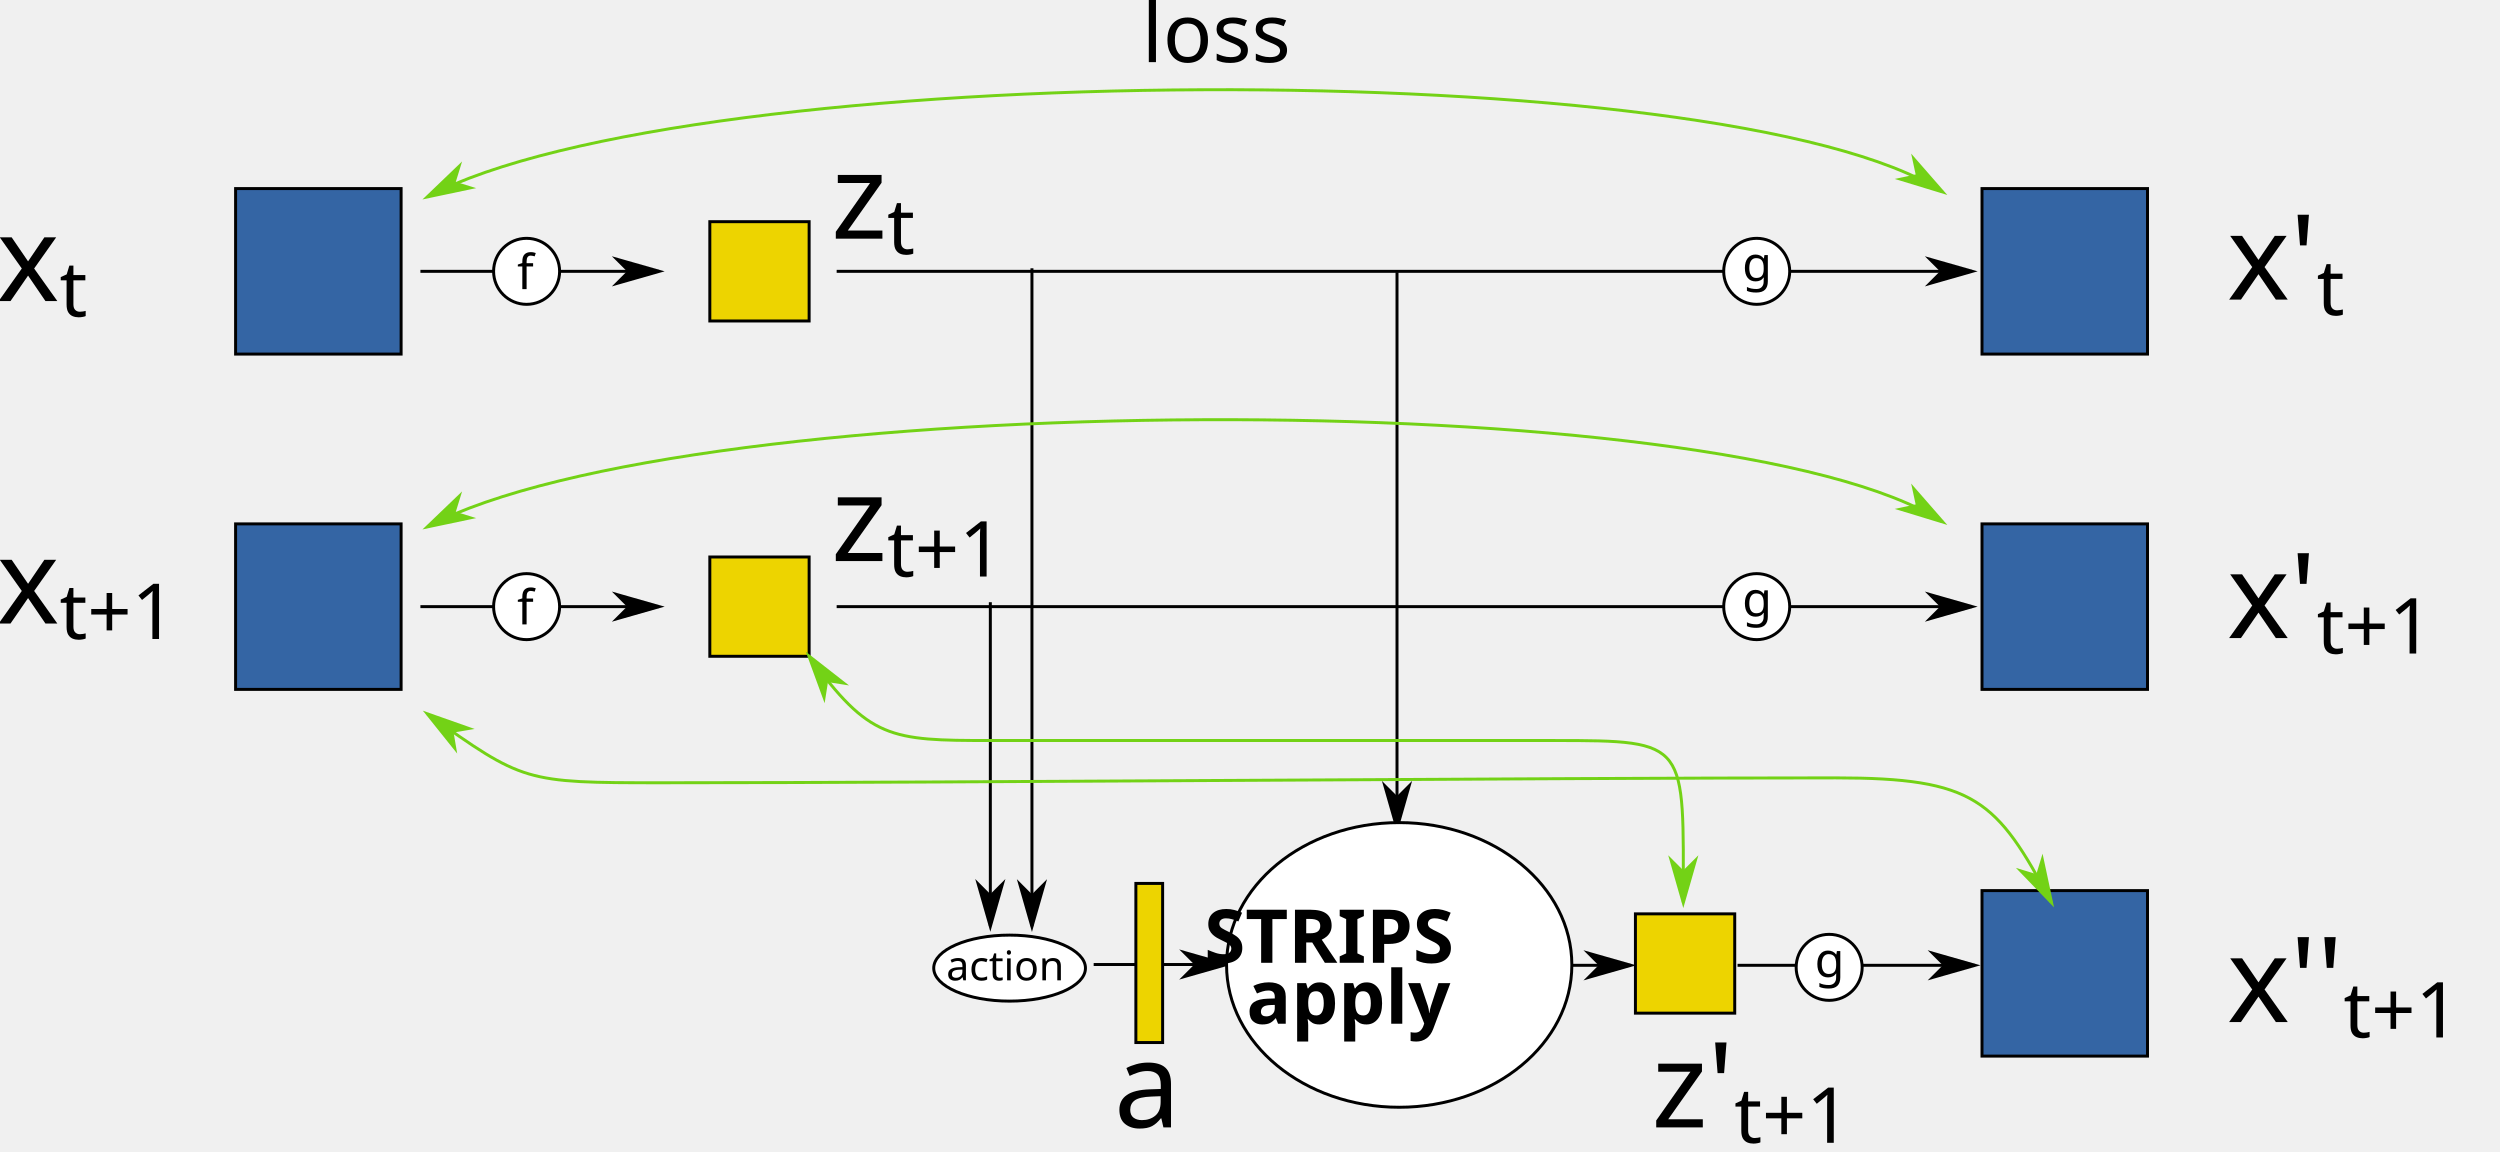
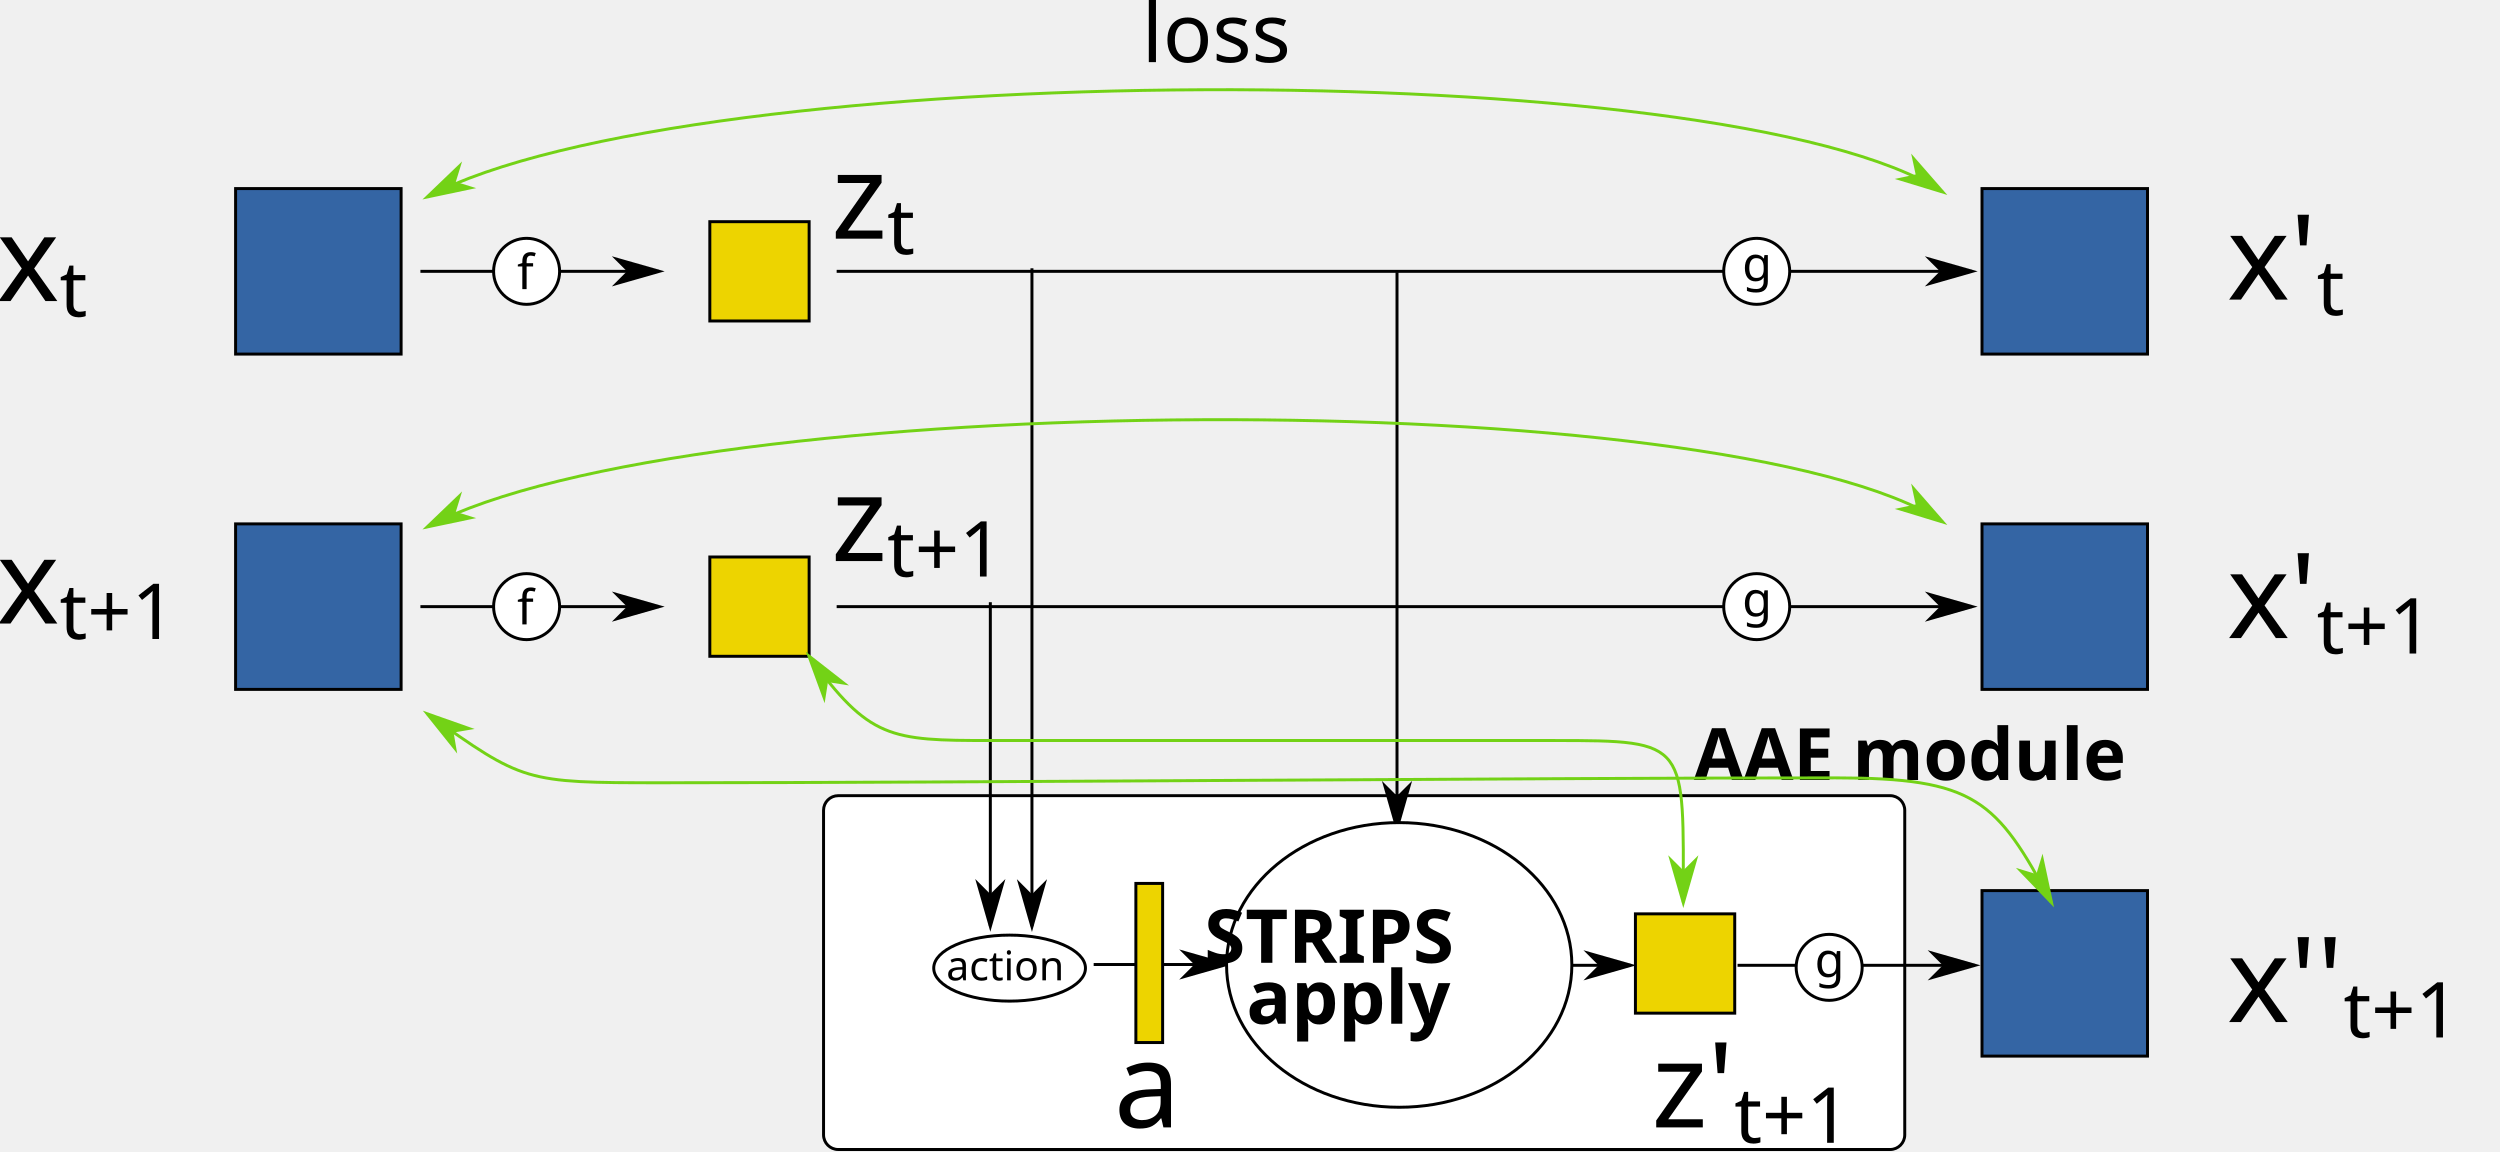
<svg xmlns="http://www.w3.org/2000/svg" width="237.342mm" height="109.286mm" viewBox="0 0 840.977 387.235" id="svg6614" version="1.1">
  <defs id="defs6616">
    <marker orient="auto" refY="0.0" refX="0.0" id="marker6336" style="overflow:visible;">
      <path id="path6083" d="M 0.0,0.0 L 5.0,-5.0 L -12.5,0.0 L 5.0,5.0 L 0.0,0.0 z " style="fill-rule:evenodd;stroke:#0000ff;stroke-width:1pt;stroke-opacity:1;fill:#0000ff;fill-opacity:1" transform="scale(0.8) rotate(180) translate(12.5,0)" />
    </marker>
    <marker style="overflow:visible" id="marker5904" refX="0" refY="0" orient="auto">
      <path transform="matrix(0.8,0,0,0.8,10,0)" style="fill:#0000ff;fill-opacity:1;fill-rule:evenodd;stroke:#0000ff;stroke-width:1pt;stroke-opacity:1" d="M 0,0 5,-5 -12.5,0 5,5 0,0 Z" id="path5906" />
    </marker>
    <marker style="overflow:visible" id="marker10167-4" refX="0" refY="0" orient="auto">
      <path transform="matrix(-0.8,0,0,-0.8,-10,0)" style="fill:#000000;fill-opacity:1;fill-rule:evenodd;stroke:#000000;stroke-width:1pt;stroke-opacity:1" d="M 0,0 5,-5 -12.5,0 5,5 0,0 Z" id="path10169-5" />
    </marker>
    <marker orient="auto" refY="0" refX="0" id="marker6888-5-0" style="overflow:visible">
      <path id="path6890-0-6" d="M 0,0 5,-5 -12.5,0 5,5 0,0 Z" style="fill:#000000;fill-opacity:1;fill-rule:evenodd;stroke:#000000;stroke-width:1pt;stroke-opacity:1" transform="matrix(-0.8,0,0,-0.8,-10,0)" />
    </marker>
    <marker orient="auto" refY="0" refX="0" id="marker6888-6" style="overflow:visible">
      <path id="path6890-1" d="M 0,0 5,-5 -12.5,0 5,5 0,0 Z" style="fill:#000000;fill-opacity:1;fill-rule:evenodd;stroke:#000000;stroke-width:1pt;stroke-opacity:1" transform="matrix(-0.8,0,0,-0.8,-10,0)" />
    </marker>
    <marker orient="auto" refY="0" refX="0" id="marker6888-5" style="overflow:visible">
      <path id="path6890-0" d="M 0,0 5,-5 -12.5,0 5,5 0,0 Z" style="fill:#000000;fill-opacity:1;fill-rule:evenodd;stroke:#000000;stroke-width:1pt;stroke-opacity:1" transform="matrix(-0.8,0,0,-0.8,-10,0)" />
    </marker>
    <marker style="overflow:visible" id="marker10167" refX="0" refY="0" orient="auto">
      <path transform="matrix(-0.8,0,0,-0.8,-10,0)" style="fill:#000000;fill-opacity:1;fill-rule:evenodd;stroke:#000000;stroke-width:1pt;stroke-opacity:1" d="M 0,0 5,-5 -12.5,0 5,5 0,0 Z" id="path10169" />
    </marker>
    <marker orient="auto" refY="0" refX="0" id="marker43100" style="overflow:visible">
      <path id="path43102" d="M 0,0 5,-5 -12.5,0 5,5 0,0 Z" style="fill:#73d216;fill-opacity:1;fill-rule:evenodd;stroke:#73d216;stroke-width:1pt;stroke-opacity:1" transform="matrix(-0.8,0,0,-0.8,-10,0)" />
    </marker>
    <marker style="overflow:visible" id="marker43917" refX="0" refY="0" orient="auto">
      <path transform="matrix(-0.8,0,0,-0.8,-10,0)" style="fill:#000000;fill-opacity:1;fill-rule:evenodd;stroke:#000000;stroke-width:1pt;stroke-opacity:1" d="M 0,0 5,-5 -12.5,0 5,5 0,0 Z" id="path43919" />
    </marker>
    <marker style="overflow:visible" id="marker43526" refX="0" refY="0" orient="auto">
      <path transform="matrix(-0.8,0,0,-0.8,-10,0)" style="fill:#000000;fill-opacity:1;fill-rule:evenodd;stroke:#000000;stroke-width:1pt;stroke-opacity:1" d="M 0,0 5,-5 -12.5,0 5,5 0,0 Z" id="path43528" />
    </marker>
    <marker style="overflow:visible" id="marker44314" refX="0" refY="0" orient="auto">
      <path transform="matrix(-0.8,0,0,-0.8,-10,0)" style="fill:#000000;fill-opacity:1;fill-rule:evenodd;stroke:#000000;stroke-width:1pt;stroke-opacity:1" d="M 0,0 5,-5 -12.5,0 5,5 0,0 Z" id="path44316" />
    </marker>
    <marker orient="auto" refY="0" refX="0" id="Arrow1Lstart" style="overflow:visible">
      <path id="path4263" d="M 0,0 5,-5 -12.5,0 5,5 0,0 Z" style="fill:#73d216;fill-opacity:1;fill-rule:evenodd;stroke:#73d216;stroke-width:1pt;stroke-opacity:1" transform="matrix(0.8,0,0,0.8,10,0)" />
    </marker>
    <marker style="overflow:visible" id="marker6160" refX="0" refY="0" orient="auto">
      <path transform="matrix(-0.8,0,0,-0.8,-10,0)" style="fill:#73d216;fill-opacity:1;fill-rule:evenodd;stroke:#73d216;stroke-width:1pt;stroke-opacity:1" d="M 0,0 5,-5 -12.5,0 5,5 0,0 Z" id="path6162" />
    </marker>
    <marker orient="auto" refY="0" refX="0" id="Arrow1Lend-1" style="overflow:visible">
      <path id="path4266-8" d="M 0,0 5,-5 -12.5,0 5,5 0,0 Z" style="fill:#000000;fill-opacity:1;fill-rule:evenodd;stroke:#000000;stroke-width:1pt;stroke-opacity:1" transform="matrix(-0.8,0,0,-0.8,-10,0)" />
    </marker>
    <marker orient="auto" refY="0" refX="0" id="Arrow1Lend" style="overflow:visible">
      <path id="path4266" d="M 0,0 5,-5 -12.5,0 5,5 0,0 Z" style="fill:#000000;fill-opacity:1;fill-rule:evenodd;stroke:#000000;stroke-width:1pt;stroke-opacity:1" transform="matrix(-0.8,0,0,-0.8,-10,0)" />
    </marker>
    <marker style="overflow:visible" id="marker10167-47" refX="0" refY="0" orient="auto">
      <path transform="matrix(-0.8,0,0,-0.8,-10,0)" style="fill:#000000;fill-opacity:1;fill-rule:evenodd;stroke:#000000;stroke-width:1pt;stroke-opacity:1" d="M 0,0 5,-5 -12.5,0 5,5 0,0 Z" id="path10169-4" />
    </marker>
    <marker orient="auto" refY="0" refX="0" id="Arrow1Lend-3" style="overflow:visible">
      <path id="path4266-6" d="M 0,0 5,-5 -12.5,0 5,5 0,0 Z" style="fill:#000000;fill-opacity:1;fill-rule:evenodd;stroke:#000000;stroke-width:1pt;stroke-opacity:1" transform="matrix(-0.8,0,0,-0.8,-10,0)" />
    </marker>
    <marker orient="auto" refY="0" refX="0" id="Arrow1Lend-3-5" style="overflow:visible">
      <path id="path4266-6-3" d="M 0,0 5,-5 -12.5,0 5,5 0,0 Z" style="fill:#000000;fill-opacity:1;fill-rule:evenodd;stroke:#000000;stroke-width:1pt;stroke-opacity:1" transform="matrix(-0.8,0,0,-0.8,-10,0)" />
    </marker>
    <marker style="overflow:visible" id="marker44314-9" refX="0" refY="0" orient="auto">
      <path transform="matrix(-0.8,0,0,-0.8,-10,0)" style="fill:#000000;fill-opacity:1;fill-rule:evenodd;stroke:#000000;stroke-width:1pt;stroke-opacity:1" d="M 0,0 5,-5 -12.5,0 5,5 0,0 Z" id="path44316-3" />
    </marker>
    <marker style="overflow:visible" id="marker44314-0" refX="0" refY="0" orient="auto">
      <path transform="matrix(-0.8,0,0,-0.8,-10,0)" style="fill:#000000;fill-opacity:1;fill-rule:evenodd;stroke:#000000;stroke-width:1pt;stroke-opacity:1" d="M 0,0 5,-5 -12.5,0 5,5 0,0 Z" id="path44316-6" />
    </marker>
    <marker style="overflow:visible" id="marker43917-6" refX="0" refY="0" orient="auto">
      <path transform="matrix(-0.8,0,0,-0.8,-10,0)" style="fill:#000000;fill-opacity:1;fill-rule:evenodd;stroke:#000000;stroke-width:1pt;stroke-opacity:1" d="M 0,0 5,-5 -12.5,0 5,5 0,0 Z" id="path43919-1" />
    </marker>
    <marker orient="auto" refY="0" refX="0" id="Arrow1Lstart-1" style="overflow:visible">
      <path id="path4263-9" d="M 0,0 5,-5 -12.5,0 5,5 0,0 Z" style="fill:#73d216;fill-opacity:1;fill-rule:evenodd;stroke:#73d216;stroke-width:1pt;stroke-opacity:1" transform="matrix(0.8,0,0,0.8,10,0)" />
    </marker>
    <marker style="overflow:visible" id="marker6160-4" refX="0" refY="0" orient="auto">
      <path transform="matrix(-0.8,0,0,-0.8,-10,0)" style="fill:#73d216;fill-opacity:1;fill-rule:evenodd;stroke:#73d216;stroke-width:1pt;stroke-opacity:1" d="M 0,0 5,-5 -12.5,0 5,5 0,0 Z" id="path6162-7" />
    </marker>
    <marker orient="auto" refY="0" refX="0" id="Arrow1Lstart-0" style="overflow:visible">
      <path id="path4263-3" d="M 0,0 5,-5 -12.5,0 5,5 0,0 Z" style="fill:#73d216;fill-opacity:1;fill-rule:evenodd;stroke:#73d216;stroke-width:1pt;stroke-opacity:1" transform="matrix(0.8,0,0,0.8,10,0)" />
    </marker>
    <marker style="overflow:visible" id="marker6160-6" refX="0" refY="0" orient="auto">
      <path transform="matrix(-0.8,0,0,-0.8,-10,0)" style="fill:#73d216;fill-opacity:1;fill-rule:evenodd;stroke:#73d216;stroke-width:1pt;stroke-opacity:1" d="M 0,0 5,-5 -12.5,0 5,5 0,0 Z" id="path6162-1" />
    </marker>
    <marker style="overflow:visible" id="marker5904-2" refX="0" refY="0" orient="auto">
      <path transform="matrix(0.8,0,0,0.8,10,0)" style="fill:#0000ff;fill-opacity:1;fill-rule:evenodd;stroke:#0000ff;stroke-width:1pt;stroke-opacity:1" d="M 0,0 5,-5 -12.5,0 5,5 0,0 Z" id="path5906-7" />
    </marker>
    <marker orient="auto" refY="0" refX="0" id="marker6336-0" style="overflow:visible">
      <path id="path6083-9" d="M 0,0 5,-5 -12.5,0 5,5 0,0 Z" style="fill:#0000ff;fill-opacity:1;fill-rule:evenodd;stroke:#0000ff;stroke-width:1pt;stroke-opacity:1" transform="matrix(-0.8,0,0,-0.8,-10,0)" />
    </marker>
    <marker orient="auto" refY="0" refX="0" id="Arrow1Lstart-0-3" style="overflow:visible">
      <path id="path4263-3-6" d="M 0,0 5,-5 -12.5,0 5,5 0,0 Z" style="fill:#73d216;fill-opacity:1;fill-rule:evenodd;stroke:#73d216;stroke-width:1pt;stroke-opacity:1" transform="matrix(0.8,0,0,0.8,10,0)" />
    </marker>
    <marker style="overflow:visible" id="marker6160-6-7" refX="0" refY="0" orient="auto">
      <path transform="matrix(-0.8,0,0,-0.8,-10,0)" style="fill:#73d216;fill-opacity:1;fill-rule:evenodd;stroke:#73d216;stroke-width:1pt;stroke-opacity:1" d="M 0,0 5,-5 -12.5,0 5,5 0,0 Z" id="path6162-1-5" />
    </marker>
  </defs>
  <g id="layer1" transform="translate(71.0661,-87.30955)">
+     <rect style="fill:#ffffff;stroke:#000000;stroke-width:1px;stop-color:#000000" id="rect1129" width="363.705" height="119.025" x="205.968" y="354.967" ry="4.93" />
+     <text xml:space="preserve" style="font-style:normal;font-variant:normal;font-weight:normal;font-stretch:normal;font-size:18.667px;line-height:100%;font-family:sans-serif;-inkscape-font-specification:'Noto Sans CJK JP';font-variant-ligatures:normal;font-variant-position:normal;font-variant-caps:normal;font-variant-numeric:normal;font-variant-alternates:normal;font-variant-east-asian:normal;font-feature-settings:normal;font-variation-settings:normal;text-indent:0;text-align:start;text-decoration:none;text-decoration-line:none;text-decoration-style:solid;text-decoration-color:#000000;letter-spacing:0px;word-spacing:0px;text-transform:none;writing-mode:lr-tb;direction:ltr;text-orientation:mixed;dominant-baseline:auto;baseline-shift:baseline;text-anchor:start;white-space:normal;shape-padding:0;shape-margin:0;inline-size:0;opacity:1;vector-effect:none;fill:#000000;fill-opacity:1;stroke:none;stroke-width:0.471;stroke-linecap:butt;stroke-linejoin:miter;stroke-miterlimit:4;stroke-dasharray:none;stroke-dashoffset:0;stroke-opacity:1;stop-color:#000000;stop-opacity:1" x="698.446" y="405.789" id="text1133" transform="matrix(1.300728,0,0,1.300728,-409.7837,-178.1342)">
+       <tspan id="tspan1131" x="698.446" y="405.789" style="font-weight:bold">AAE module</tspan>
+     </text>
    <path style="fill:none;fill-rule:evenodd;stroke:#000000;stroke-width:1px;stroke-linecap:butt;stroke-linejoin:miter;stroke-opacity:1;marker-end:url(#Arrow1Lend-3)" d="m 210.377,178.583 381.887,0" id="path3457-7" />
    <rect style="fill:#3465a4;fill-rule:evenodd;stroke:#000000;stroke-width:1px;stroke-linecap:butt;stroke-linejoin:miter;stroke-opacity:1" id="rect3336" width="55.673" height="55.673" x="8.187" y="150.746" />
    <text xml:space="preserve" style="font-style:normal;font-weight:normal;line-height:0%;font-family:sans-serif;letter-spacing:0px;word-spacing:0px;fill:#000000;fill-opacity:1;stroke:none;stroke-width:1px;stroke-linecap:butt;stroke-linejoin:miter;stroke-opacity:1" x="-72.218" y="188.587" id="text3338">
      <tspan id="tspan3340" x="-72.218" y="188.587" style="font-size:40px;line-height:1.25">x<tspan style="font-size:65%;baseline-shift:sub" id="tspan3342">t</tspan>
      </tspan>
    </text>
    <rect style="fill:#3465a4;fill-rule:evenodd;stroke:#000000;stroke-width:1px;stroke-linecap:butt;stroke-linejoin:miter;stroke-opacity:1" id="rect3336-3" width="55.673" height="55.673" x="8.187" y="263.541" />
    <text xml:space="preserve" style="font-style:normal;font-weight:normal;line-height:0%;font-family:sans-serif;letter-spacing:0px;word-spacing:0px;fill:#000000;fill-opacity:1;stroke:none;stroke-width:1px;stroke-linecap:butt;stroke-linejoin:miter;stroke-opacity:1" x="-72.218" y="297.057" id="text3338-6">
      <tspan id="tspan3340-7" x="-72.218" y="297.057" style="font-size:40px;line-height:1.25">x<tspan style="font-size:65%;baseline-shift:sub" id="tspan3342-5">t+1</tspan>
      </tspan>
    </text>
    <rect style="fill:#edd400;fill-rule:evenodd;stroke:#000000;stroke-width:1px;stroke-linecap:butt;stroke-linejoin:miter;stroke-opacity:1" id="rect3368" width="33.404" height="33.404" x="167.712" y="161.881" />
    <text xml:space="preserve" style="font-style:normal;font-weight:normal;line-height:0%;font-family:sans-serif;letter-spacing:0px;word-spacing:0px;fill:#000000;fill-opacity:1;stroke:none;stroke-width:1px;stroke-linecap:butt;stroke-linejoin:miter;stroke-opacity:1" x="208.53" y="167.587" id="text3370">
      <tspan id="tspan3372" x="208.53" y="167.587" style="font-size:40px;line-height:1.25">z<tspan style="font-size:65%;baseline-shift:sub" id="tspan3397">t</tspan>
      </tspan>
    </text>
    <rect style="fill:#edd400;fill-rule:evenodd;stroke:#000000;stroke-width:1px;stroke-linecap:butt;stroke-linejoin:miter;stroke-opacity:1" id="rect3368-3" width="33.404" height="33.404" x="167.712" y="274.675" />
    <text xml:space="preserve" style="font-style:normal;font-weight:normal;line-height:0%;font-family:sans-serif;letter-spacing:0px;word-spacing:0px;fill:#000000;fill-opacity:1;stroke:none;stroke-width:1px;stroke-linecap:butt;stroke-linejoin:miter;stroke-opacity:1" x="208.53" y="276.057" id="text3370-5">
      <tspan id="tspan3372-6" x="208.53" y="276.057" style="font-size:40px;line-height:1.25">z<tspan style="font-size:65%;baseline-shift:sub" id="tspan3395">t+1</tspan>
      </tspan>
    </text>
    <rect style="fill:#3465a4;fill-rule:evenodd;stroke:#000000;stroke-width:1px;stroke-linecap:butt;stroke-linejoin:miter;stroke-opacity:1" id="rect3336-2" width="55.673" height="55.673" x="595.662" y="150.746" />
    <text xml:space="preserve" style="font-style:normal;font-weight:normal;line-height:0%;font-family:sans-serif;letter-spacing:0px;word-spacing:0px;fill:#000000;fill-opacity:1;stroke:none;stroke-width:1px;stroke-linecap:butt;stroke-linejoin:miter;stroke-opacity:1" x="678.073" y="301.957" id="text3338-9">
      <tspan id="tspan3340-1" x="678.073" y="301.957" style="font-size:40px;line-height:1.25">x'<tspan style="font-size:65%;baseline-shift:sub" id="tspan3342-2">t+1</tspan>
      </tspan>
    </text>
    <rect style="fill:#3465a4;fill-rule:evenodd;stroke:#000000;stroke-width:1px;stroke-linecap:butt;stroke-linejoin:miter;stroke-opacity:1" id="rect3336-3-7" width="55.673" height="55.673" x="595.662" y="263.541" />
    <text xml:space="preserve" style="font-style:normal;font-weight:normal;line-height:0%;font-family:sans-serif;letter-spacing:0px;word-spacing:0px;fill:#000000;fill-opacity:1;stroke:none;stroke-width:1px;stroke-linecap:butt;stroke-linejoin:miter;stroke-opacity:1" x="678.073" y="188.104" id="text3338-6-0">
      <tspan id="tspan3340-7-9" x="678.073" y="188.104" style="font-size:40px;line-height:1.25">x'<tspan style="font-size:65%;baseline-shift:sub" id="tspan3342-5-3">t</tspan>
      </tspan>
    </text>
    <path style="fill:none;fill-rule:evenodd;stroke:#000000;stroke-width:1px;stroke-linecap:butt;stroke-linejoin:miter;stroke-opacity:1;marker-end:url(#Arrow1Lend)" d="m 70.356,178.583 80.226,0" id="path3457" />
    <path style="fill:none;fill-rule:evenodd;stroke:#000000;stroke-width:1px;stroke-linecap:butt;stroke-linejoin:miter;stroke-opacity:1;marker-end:url(#Arrow1Lend-1)" d="m 70.356,291.377 80.226,0" id="path3457-2" />
    <g id="g25911" transform="translate(0,-3.372848)">
      <circle r="11.103" cy="181.956" cx="106.077" id="path5822" style="color:#000000;clip-rule:nonzero;display:inline;overflow:visible;visibility:visible;opacity:1;isolation:auto;mix-blend-mode:normal;color-interpolation:sRGB;color-interpolation-filters:linearRGB;solid-color:#000000;solid-opacity:1;fill:#ffffff;fill-opacity:1;fill-rule:evenodd;stroke:#000000;stroke-width:1px;stroke-linecap:butt;stroke-linejoin:miter;stroke-miterlimit:4;stroke-dasharray:none;stroke-dashoffset:0;stroke-opacity:1;color-rendering:auto;image-rendering:auto;shape-rendering:auto;text-rendering:auto;enable-background:accumulate" />
      <text id="text5160" y="187.932" x="102.875" style="font-style:normal;font-weight:normal;line-height:0%;font-family:sans-serif;letter-spacing:0px;word-spacing:0px;fill:#000000;fill-opacity:1;stroke:none;stroke-width:1px;stroke-linecap:butt;stroke-linejoin:miter;stroke-opacity:1" xml:space="preserve">
        <tspan y="187.932" x="102.875" id="tspan5162" style="font-size:16.25px;line-height:1.25">f</tspan>
      </text>
    </g>
    <g id="g25916" transform="translate(59.67577,-2.490097)">
      <circle r="11.103" cy="181.073" cx="460.199" id="path5822-4" style="color:#000000;clip-rule:nonzero;display:inline;overflow:visible;visibility:visible;opacity:1;isolation:auto;mix-blend-mode:normal;color-interpolation:sRGB;color-interpolation-filters:linearRGB;solid-color:#000000;solid-opacity:1;fill:#ffffff;fill-opacity:1;fill-rule:evenodd;stroke:#000000;stroke-width:1px;stroke-linecap:butt;stroke-linejoin:miter;stroke-miterlimit:4;stroke-dasharray:none;stroke-dashoffset:0;stroke-opacity:1;color-rendering:auto;image-rendering:auto;shape-rendering:auto;text-rendering:auto;enable-background:accumulate" />
      <text id="text5160-2" y="184.3" x="455.331" style="font-style:normal;font-weight:normal;line-height:0%;font-family:sans-serif;letter-spacing:0px;word-spacing:0px;fill:#000000;fill-opacity:1;stroke:none;stroke-width:1px;stroke-linecap:butt;stroke-linejoin:miter;stroke-opacity:1" xml:space="preserve">
        <tspan y="184.3" x="455.331" id="tspan5162-3" style="font-size:16.25px;line-height:1.25">g</tspan>
      </text>
    </g>
    <g id="g25921" transform="translate(0,-118.4511)">
      <circle r="11.103" cy="409.828" cx="106.077" id="path5822-7" style="color:#000000;clip-rule:nonzero;display:inline;overflow:visible;visibility:visible;opacity:1;isolation:auto;mix-blend-mode:normal;color-interpolation:sRGB;color-interpolation-filters:linearRGB;solid-color:#000000;solid-opacity:1;fill:#ffffff;fill-opacity:1;fill-rule:evenodd;stroke:#000000;stroke-width:1px;stroke-linecap:butt;stroke-linejoin:miter;stroke-miterlimit:4;stroke-dasharray:none;stroke-dashoffset:0;stroke-opacity:1;color-rendering:auto;image-rendering:auto;shape-rendering:auto;text-rendering:auto;enable-background:accumulate" />
      <text id="text5160-8" y="415.805" x="102.875" style="font-style:normal;font-weight:normal;line-height:0%;font-family:sans-serif;letter-spacing:0px;word-spacing:0px;fill:#000000;fill-opacity:1;stroke:none;stroke-width:1px;stroke-linecap:butt;stroke-linejoin:miter;stroke-opacity:1" xml:space="preserve">
        <tspan y="415.805" x="102.875" id="tspan5162-4" style="font-size:16.25px;line-height:1.25">f</tspan>
      </text>
    </g>
    <path style="fill:none;fill-rule:evenodd;stroke:#73d216;stroke-width:1px;stroke-linecap:butt;stroke-linejoin:miter;stroke-opacity:1;marker-start:url(#Arrow1Lstart);marker-end:url(#marker6160)" d="M 72.757,153.501 C 161.232,106.735 509.687,104.818 582.367,151.846" id="path7288" />
    <path style="color:#000000;clip-rule:nonzero;display:inline;overflow:visible;visibility:visible;opacity:1;isolation:auto;mix-blend-mode:normal;color-interpolation:sRGB;color-interpolation-filters:linearRGB;solid-color:#000000;solid-opacity:1;fill:none;fill-opacity:1;fill-rule:evenodd;stroke:#000000;stroke-width:1px;stroke-linecap:butt;stroke-linejoin:miter;stroke-miterlimit:4;stroke-dasharray:none;stroke-dashoffset:0;stroke-opacity:1;marker-end:url(#marker43526);color-rendering:auto;image-rendering:auto;shape-rendering:auto;text-rendering:auto;enable-background:accumulate" d="m 296.832,411.763 44.602,0" id="path5715-5-2-4" />
    <path style="color:#000000;clip-rule:nonzero;display:inline;overflow:visible;visibility:visible;opacity:1;isolation:auto;mix-blend-mode:normal;color-interpolation:sRGB;color-interpolation-filters:linearRGB;solid-color:#000000;solid-opacity:1;fill:#edd400;fill-opacity:1;fill-rule:evenodd;stroke:#000000;stroke-width:1px;stroke-linecap:butt;stroke-linejoin:miter;stroke-miterlimit:4;stroke-dasharray:none;stroke-dashoffset:0;stroke-opacity:1;color-rendering:auto;image-rendering:auto;shape-rendering:auto;text-rendering:auto;enable-background:accumulate" d="m 311.03,384.484 9.003,0 0,53.529 -9.003,0 z" id="rect5255-6-3" />
    <text xml:space="preserve" style="font-style:normal;font-weight:normal;line-height:0%;font-family:sans-serif;letter-spacing:0px;word-spacing:0px;fill:#000000;fill-opacity:1;stroke:none;stroke-width:1px;stroke-linecap:butt;stroke-linejoin:miter;stroke-opacity:1" x="303.643" y="466.545" id="text5257-4-1">
      <tspan id="tspan5259-6-4" x="303.643" y="466.545" style="font-size:40px;line-height:1.25">a</tspan>
    </text>
    <path style="color:#000000;clip-rule:nonzero;display:inline;overflow:visible;visibility:visible;opacity:1;isolation:auto;mix-blend-mode:normal;color-interpolation:sRGB;color-interpolation-filters:linearRGB;solid-color:#000000;solid-opacity:1;fill:none;fill-opacity:1;fill-rule:evenodd;stroke:#000000;stroke-width:1px;stroke-linecap:butt;stroke-linejoin:miter;stroke-miterlimit:4;stroke-dasharray:none;stroke-dashoffset:0;stroke-opacity:1;marker-end:url(#marker43917);color-rendering:auto;image-rendering:auto;shape-rendering:auto;text-rendering:auto;enable-background:accumulate" d="M 361.936,412.03 H 477.425" id="path5715-5-6" />
    <path style="color:#000000;clip-rule:nonzero;display:inline;overflow:visible;visibility:visible;opacity:1;isolation:auto;mix-blend-mode:normal;color-interpolation:sRGB;color-interpolation-filters:linearRGB;solid-color:#000000;solid-opacity:1;fill:#edd400;fill-opacity:1;fill-rule:evenodd;stroke:#000000;stroke-width:1px;stroke-linecap:butt;stroke-linejoin:miter;stroke-miterlimit:4;stroke-dasharray:none;stroke-dashoffset:0;stroke-opacity:1;color-rendering:auto;image-rendering:auto;shape-rendering:auto;text-rendering:auto;enable-background:accumulate" d="m 479.076,394.722 h 33.404 v 33.404 h -33.404 z" id="rect3368-9-8-9" />
    <ellipse style="color:#000000;clip-rule:nonzero;display:inline;overflow:visible;visibility:visible;opacity:1;isolation:auto;mix-blend-mode:normal;color-interpolation:sRGB;color-interpolation-filters:linearRGB;solid-color:#000000;solid-opacity:1;fill:#ffffff;fill-opacity:1;fill-rule:evenodd;stroke:#000000;stroke-width:1px;stroke-linecap:butt;stroke-linejoin:miter;stroke-miterlimit:4;stroke-dasharray:none;stroke-dashoffset:0;stroke-opacity:1;color-rendering:auto;image-rendering:auto;shape-rendering:auto;text-rendering:auto;enable-background:accumulate" id="path5822-4-6-6-4" cx="268.552" cy="412.976" rx="25.521" ry="11.103" />
    <text xml:space="preserve" style="font-style:normal;font-weight:normal;line-height:0%;font-family:sans-serif;letter-spacing:0px;word-spacing:0px;fill:#000000;fill-opacity:1;stroke:none;stroke-width:1px;stroke-linecap:butt;stroke-linejoin:miter;stroke-opacity:1" x="247.265" y="417.08" id="text5531-2-2">
      <tspan id="tspan5533-84-2" x="247.265" y="417.08" style="font-size:13.75px;line-height:1.25">action</tspan>
    </text>
    <text xml:space="preserve" style="font-style:normal;font-weight:normal;line-height:0%;font-family:sans-serif;letter-spacing:0px;word-spacing:0px;fill:#000000;fill-opacity:1;stroke:none;stroke-width:1px;stroke-linecap:butt;stroke-linejoin:miter;stroke-opacity:1" x="484.506" y="466.545" id="text3370-5-7-6-2">
      <tspan id="tspan3372-6-6-2-8" x="484.506" y="466.545" style="font-size:40px;line-height:1.25">z'<tspan style="font-size:65%;baseline-shift:sub" id="tspan3395-5-9-8">t+1</tspan>
      </tspan>
    </text>
    <rect style="opacity:1;fill:#3465a4;fill-rule:evenodd;stroke:#000000;stroke-width:1px;stroke-linecap:butt;stroke-linejoin:miter;stroke-opacity:1" id="rect3336-2-5" width="55.673" height="55.673" x="595.662" y="386.901" />
    <text xml:space="preserve" style="font-style:normal;font-weight:normal;line-height:0%;font-family:sans-serif;letter-spacing:0px;word-spacing:0px;opacity:1;fill:#000000;fill-opacity:1;stroke:none;stroke-width:1px;stroke-linecap:butt;stroke-linejoin:miter;stroke-opacity:1" x="678.073" y="431.114" id="text3338-6-0-35">
      <tspan id="tspan3340-7-9-6" x="678.073" y="431.114" style="font-size:40px;line-height:1.25">x''<tspan style="font-size:65%;baseline-shift:sub" id="tspan3342-5-3-2">t+1</tspan>
      </tspan>
    </text>
    <path style="fill:none;fill-rule:evenodd;stroke:#000000;stroke-width:1px;stroke-linecap:butt;stroke-linejoin:miter;stroke-opacity:1;marker-end:url(#Arrow1Lend-3-5)" d="m 210.377,291.377 381.887,0" id="path3457-7-5" />
    <g id="g25926" transform="translate(59.67577,-120.7073)">
      <circle r="11.103" cy="412.084" cx="460.199" id="path5822-4-6" style="color:#000000;clip-rule:nonzero;display:inline;overflow:visible;visibility:visible;opacity:1;isolation:auto;mix-blend-mode:normal;color-interpolation:sRGB;color-interpolation-filters:linearRGB;solid-color:#000000;solid-opacity:1;fill:#ffffff;fill-opacity:1;fill-rule:evenodd;stroke:#000000;stroke-width:1px;stroke-linecap:butt;stroke-linejoin:miter;stroke-miterlimit:4;stroke-dasharray:none;stroke-dashoffset:0;stroke-opacity:1;color-rendering:auto;image-rendering:auto;shape-rendering:auto;text-rendering:auto;enable-background:accumulate" />
      <text id="text5160-2-2" y="415.311" x="455.331" style="font-style:normal;font-weight:normal;line-height:0%;font-family:sans-serif;letter-spacing:0px;word-spacing:0px;fill:#000000;fill-opacity:1;stroke:none;stroke-width:1px;stroke-linecap:butt;stroke-linejoin:miter;stroke-opacity:1" xml:space="preserve">
        <tspan y="415.311" x="455.331" id="tspan5162-3-91" style="font-size:16.25px;line-height:1.25">g</tspan>
      </text>
    </g>
    <text xml:space="preserve" style="color:#000000;font-style:normal;font-variant:normal;font-weight:normal;font-stretch:normal;line-height:0%;font-family:'Noto Sans';-inkscape-font-specification:'Noto Sans';text-align:center;text-anchor:middle;clip-rule:nonzero;display:inline;overflow:visible;visibility:visible;opacity:1;isolation:auto;mix-blend-mode:normal;color-interpolation:sRGB;color-interpolation-filters:linearRGB;solid-color:#000000;solid-opacity:1;fill:#000000;fill-opacity:1;fill-rule:evenodd;stroke:none;stroke-width:1;stroke-linecap:butt;stroke-linejoin:miter;stroke-miterlimit:4;stroke-dasharray:none;stroke-dashoffset:0;stroke-opacity:1;color-rendering:auto;image-rendering:auto;shape-rendering:auto;text-rendering:auto;enable-background:accumulate" x="345.879" y="108.203" id="text15954">
      <tspan id="tspan15956" x="345.879" y="108.203" style="font-size:27.5px;line-height:1.25">loss</tspan>
    </text>
    <path style="fill:none;fill-rule:evenodd;stroke:#000000;stroke-width:1;stroke-linecap:butt;stroke-linejoin:miter;stroke-miterlimit:4;stroke-dasharray:none;stroke-opacity:1;marker-end:url(#marker44314)" d="m 262.072,289.887 0,108.934" id="path15958" />
    <path style="fill:none;fill-rule:evenodd;stroke:#000000;stroke-width:1;stroke-linecap:butt;stroke-linejoin:miter;stroke-miterlimit:4;stroke-dasharray:none;stroke-opacity:1;marker-end:url(#marker44314-9)" d="m 276.072,177.558 0,221.328" id="path15958-6" />
    <path style="fill:none;fill-rule:evenodd;stroke:#000000;stroke-width:1;stroke-linecap:butt;stroke-linejoin:miter;stroke-miterlimit:4;stroke-dasharray:none;stroke-opacity:1;marker-end:url(#marker44314-0)" d="M 398.875,178.875 V 365.823" id="path15958-2" />
    <path style="color:#000000;clip-rule:nonzero;display:inline;overflow:visible;visibility:visible;opacity:1;isolation:auto;mix-blend-mode:normal;color-interpolation:sRGB;color-interpolation-filters:linearRGB;solid-color:#000000;solid-opacity:1;fill:none;fill-opacity:1;fill-rule:evenodd;stroke:#000000;stroke-width:1px;stroke-linecap:butt;stroke-linejoin:miter;stroke-miterlimit:4;stroke-dasharray:none;stroke-dashoffset:0;stroke-opacity:1;marker-end:url(#marker43917-6);color-rendering:auto;image-rendering:auto;shape-rendering:auto;text-rendering:auto;enable-background:accumulate" d="m 513.426,412.03 h 79.784" id="path5715-5-6-8" />
    <circle style="color:#000000;clip-rule:nonzero;display:inline;overflow:visible;visibility:visible;opacity:1;isolation:auto;mix-blend-mode:normal;color-interpolation:sRGB;color-interpolation-filters:linearRGB;solid-color:#000000;solid-opacity:1;fill:#ffffff;fill-opacity:1;fill-rule:evenodd;stroke:#000000;stroke-width:1px;stroke-linecap:butt;stroke-linejoin:miter;stroke-miterlimit:4;stroke-dasharray:none;stroke-dashoffset:0;stroke-opacity:1;color-rendering:auto;image-rendering:auto;shape-rendering:auto;text-rendering:auto;enable-background:accumulate" id="path5822-4-7" cx="544.249" cy="412.717" r="11.103" />
    <text xml:space="preserve" style="font-style:normal;font-weight:normal;line-height:0%;font-family:sans-serif;letter-spacing:0px;word-spacing:0px;fill:#000000;fill-opacity:1;stroke:none;stroke-width:1px;stroke-linecap:butt;stroke-linejoin:miter;stroke-opacity:1" x="539.382" y="415.944" id="text5160-2-9">
      <tspan id="tspan5162-3-2" x="539.382" y="415.944" style="font-size:16.25px;line-height:1.25">g</tspan>
    </text>
    <path style="fill:none;fill-rule:evenodd;stroke:#73d216;stroke-width:1px;stroke-linecap:butt;stroke-linejoin:miter;stroke-opacity:1;marker-start:url(#Arrow1Lstart-1);marker-end:url(#marker6160-4)" d="M 72.757,264.501 C 161.232,217.735 509.687,215.818 582.367,262.846" id="path7288-8" />
    <path style="fill:none;fill-rule:evenodd;stroke:#73d216;stroke-width:1px;stroke-linecap:butt;stroke-linejoin:miter;stroke-opacity:1;marker-start:url(#Arrow1Lstart-0);marker-end:url(#marker6160-6)" d="m 72.757,327.501 c 32.257,22.899 32.475,23.123 78.393,23.123 103.267,0 294.022,-1.644 395.248,-1.644 46.913,0 54.206,7.33 72.595,41.867" id="path7288-0" />
    <ellipse style="color:#000000;clip-rule:nonzero;display:inline;overflow:visible;visibility:visible;opacity:1;isolation:auto;mix-blend-mode:normal;color-interpolation:sRGB;color-interpolation-filters:linearRGB;solid-color:#000000;solid-opacity:1;fill:#ffffff;fill-opacity:1;fill-rule:evenodd;stroke:#000000;stroke-width:1px;stroke-linecap:butt;stroke-linejoin:miter;stroke-miterlimit:4;stroke-dasharray:none;stroke-dashoffset:0;stroke-opacity:1;color-rendering:auto;image-rendering:auto;shape-rendering:auto;text-rendering:auto;enable-background:accumulate" id="path5822-4-6-1-7-6" cx="399.613" cy="411.905" rx="58.076" ry="47.877" />
    <path style="fill:none;fill-rule:evenodd;stroke:#73d216;stroke-width:1px;stroke-linecap:butt;stroke-linejoin:miter;stroke-opacity:1;marker-start:url(#Arrow1Lstart-0-3);marker-end:url(#marker6160-6-7)" d="m 201.116,308.079 c 20.281,27.839 27.143,28.335 60.953,28.335 h 189.732 c 45.54,0 43.379,0.46 43.379,54.431" id="path7288-0-3" />
    <text xml:space="preserve" style="color:#000000;font-style:normal;font-variant:normal;font-weight:bold;font-stretch:normal;font-size:25px;line-height:0%;font-family:sans-serif;-inkscape-font-specification:'sans-serif Bold';text-indent:0;text-align:center;text-decoration:none;text-decoration-line:none;text-decoration-style:solid;text-decoration-color:#000000;letter-spacing:0px;word-spacing:0px;text-transform:none;writing-mode:lr-tb;direction:ltr;baseline-shift:baseline;text-anchor:middle;white-space:normal;clip-rule:nonzero;display:inline;overflow:visible;visibility:visible;opacity:1;isolation:auto;mix-blend-mode:normal;color-interpolation:sRGB;color-interpolation-filters:linearRGB;solid-color:#000000;solid-opacity:1;fill:#000000;fill-opacity:1;fill-rule:nonzero;stroke:none;stroke-width:1px;stroke-linecap:butt;stroke-linejoin:miter;stroke-miterlimit:4;stroke-dasharray:none;stroke-dashoffset:0;stroke-opacity:1;marker:none;marker-start:none;marker-mid:none;marker-end:none;color-rendering:auto;image-rendering:auto;shape-rendering:auto;text-rendering:auto;enable-background:accumulate" x="398.776" y="411.182" id="text4441">
      <tspan id="tspan4443" x="398.776" y="411.182" style="font-size:25px;line-height:0.82">STRIPS</tspan>
      <tspan x="398.776" y="431.682" id="tspan4445" style="font-size:25px;line-height:0.82">apply</tspan>
    </text>
  </g>
</svg>
